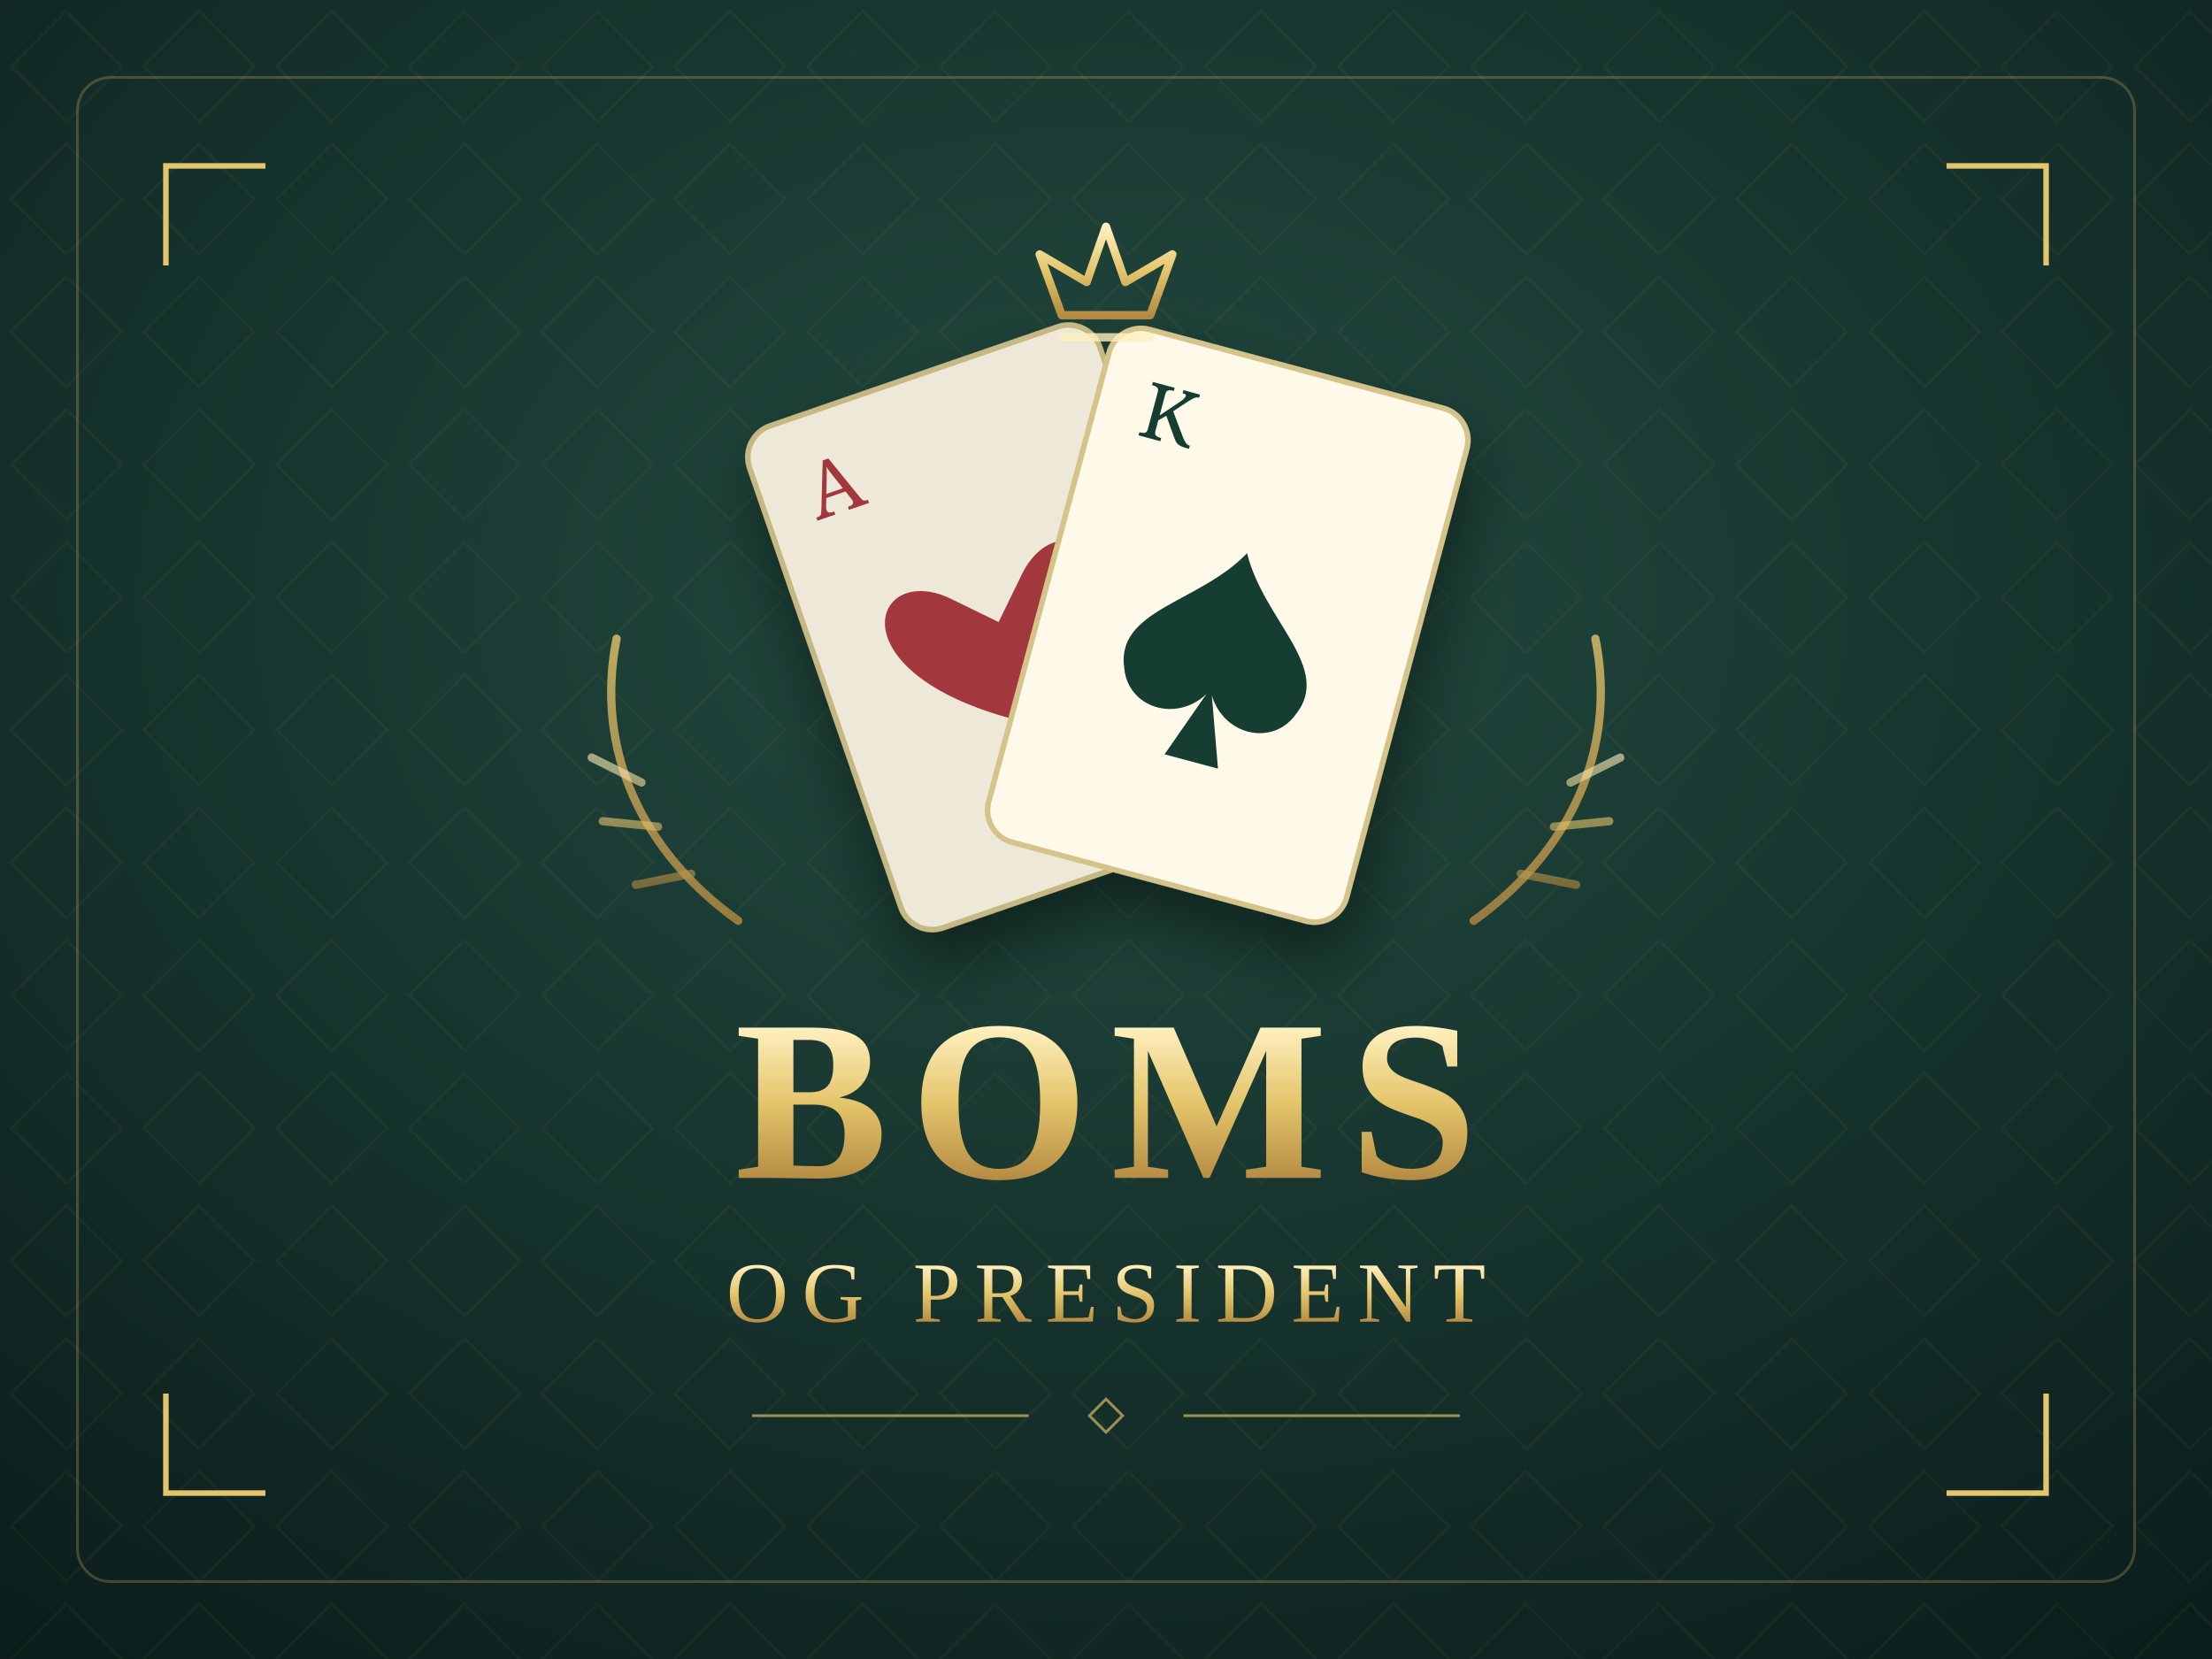
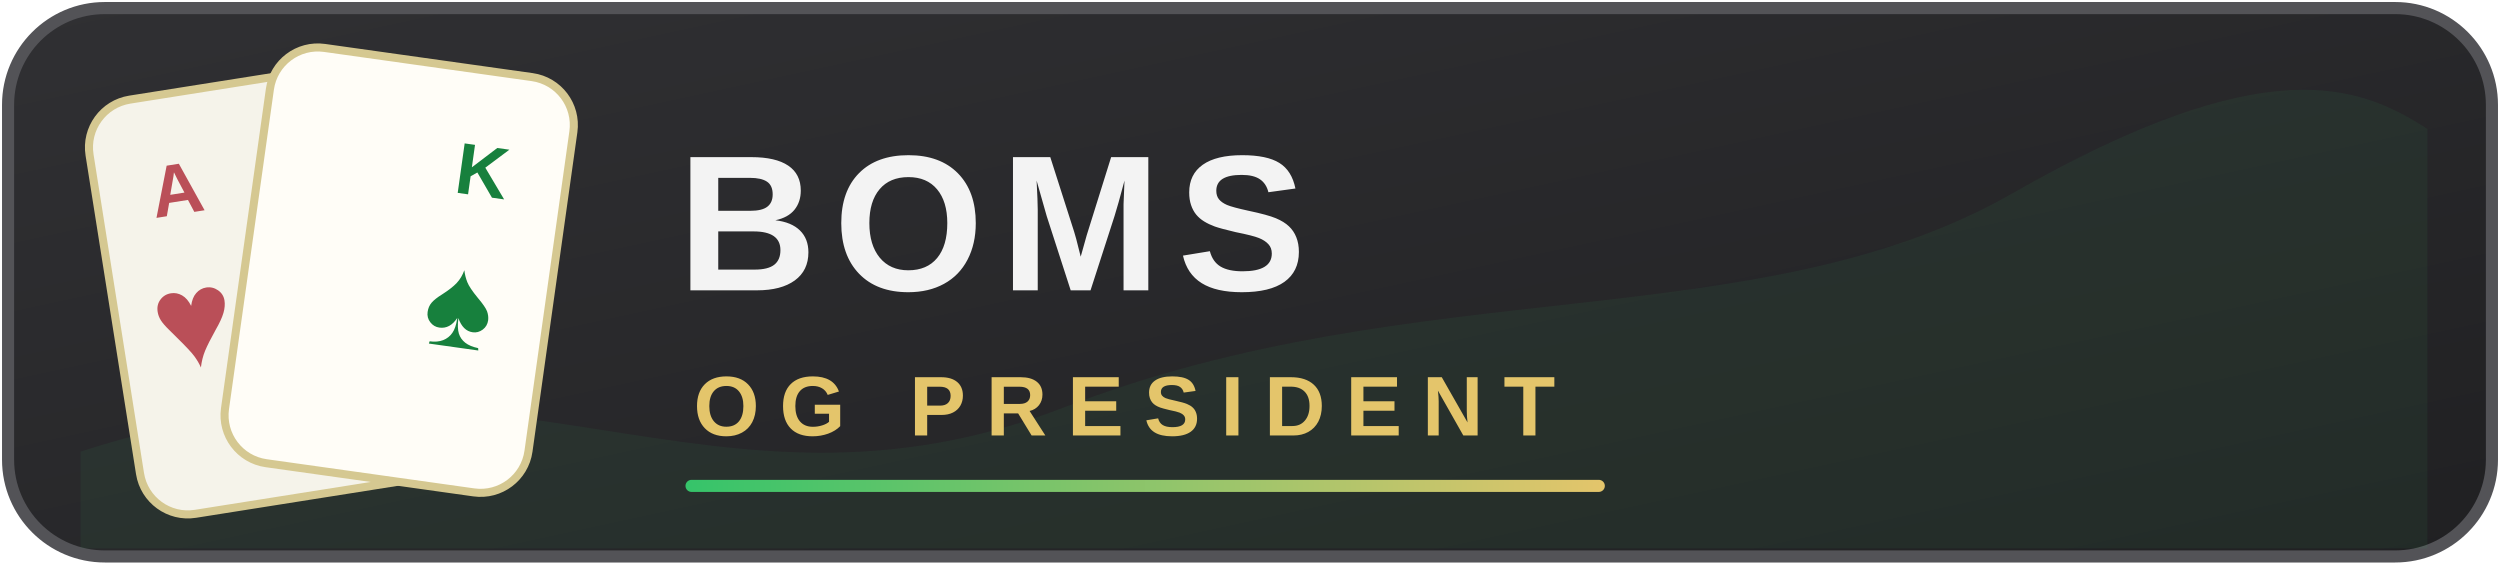
- <svg xmlns="http://www.w3.org/2000/svg" viewBox="0 0 800 600" role="img" aria-labelledby="title">
+ <svg xmlns="http://www.w3.org/2000/svg" viewBox="0 0 620 140" role="img">
  <defs>
-     <radialGradient id="felt" cx=".5" cy=".36" r=".8">
-       <stop stop-color="#234c41" />
-       <stop offset="1" stop-color="#0b1d1b" />
-     </radialGradient>
-     <linearGradient id="gold" x2="0" y2="1">
-       <stop stop-color="#fff0bf" />
-       <stop offset=".5" stop-color="#e4c56b" />
-       <stop offset="1" stop-color="#b58b43" />
+     <linearGradient id="logo-panel" x1="0" y1="0" x2="1" y2="1">
+       <stop offset="0" stop-color="#303033" />
+       <stop offset="1" stop-color="#202022" />
    </linearGradient>
-     <pattern id="diamonds" width="48" height="48" patternUnits="userSpaceOnUse">
-       <path d="m24 4 20 20-20 20L4 24Z" fill="none" stroke="#e4c56b" stroke-opacity=".045" />
-     </pattern>
-     <filter id="shadow" x="-.5" y="-.5" width="2" height="2">
-       <feDropShadow dy="12" stdDeviation="12" flood-color="#020b08" flood-opacity=".45" />
-     </filter>
+     <linearGradient id="logo-accent" x1="0" y1="0" x2="1" y2="0">
+       <stop offset="0" stop-color="#35c46a" />
+       <stop offset="1" stop-color="#e4c56b" />
+     </linearGradient>
  </defs>
-   <path fill="url(#felt)" d="M0 0h800v600H0z" />
-   <path fill="url(#diamonds)" d="M0 0h800v600H0z" />
-   <rect x="28" y="28" width="744" height="544" rx="12" fill="none" stroke="#e4c56b" stroke-opacity=".25" />
-   <path d="M60 96V60h36m608 0h36v36M60 504v36h36m608 0h36v-36" fill="none" stroke="#e4c56b" stroke-width="2" />
-   <g filter="url(#shadow)">
-     <g transform="rotate(-19 365 230)">
-       <rect x="296" y="130" width="134" height="192" rx="12" fill="#eee8d9" stroke="#c6b882" stroke-width="2" />
-       <text x="313" y="168" fill="#a2373c" font-family="Georgia,serif" font-size="28">A</text>
-       <path d="M363 263c-64-39-37-75-14-53l14 14 14-14c23-22 50 14-14 53Z" fill="#a2373c" />
+   <rect x="2" y="2" width="616" height="136" rx="24" fill="url(#logo-panel)" stroke="#535357" stroke-width="3" />
+   <path d="M20 112C125 78 176 135 264 101s172-17 235-53 86-27 103-16v104H20z" fill="#35c46a" opacity=".07" />
+   <g font-family="Segoe UI,Arial,sans-serif" font-weight="700" text-anchor="middle">
+     <g transform="rotate(-9 66 72)">
+       <rect x="28" y="20" width="76" height="104" rx="12" fill="#f5f3ea" stroke="#d5c891" stroke-width="2" />
+       <text x="48" y="50" fill="#ba4f58" font-size="18">A</text>
+       <text x="47" y="88" fill="#ba4f58" font-size="34">♥</text>
    </g>
-     <g transform="rotate(15 443 230)">
-       <rect x="376" y="130" width="134" height="192" rx="12" fill="#fff9e9" stroke="#d4c38a" stroke-width="2" />
-       <text x="393" y="168" fill="#153c32" font-family="Georgia,serif" font-size="28">K</text>
-       <path d="M443 199c-12 22-41 32-32 52 5 13 23 14 31 1l-9 25h20l-9-25c8 13 26 12 31-1 9-20-20-30-32-52Z" fill="#153c32" />
+     <g transform="rotate(8 99 67)">
+       <rect x="61" y="15" width="76" height="104" rx="12" fill="#fffdf7" stroke="#d5c891" stroke-width="2" />
+       <text x="116" y="46" fill="#17803d" font-size="18">K</text>
+       <text x="115" y="84" fill="#17803d" font-size="32">♠</text>
    </g>
  </g>
-   <g fill="none" stroke="url(#gold)" stroke-width="3" stroke-linecap="round" stroke-linejoin="round">
-     <path d="m376 92 8 22h32l8-22-17 10-7-20-7 20Z" />
-     <path d="M384 122h32M267 333c-35-25-52-62-44-102m310 102c35-25 52-62 44-102" opacity=".8" />
-     <path d="m232 283-18-9m24 25-20-2m32 19-20 4m338-37 18-9m-24 25 20-2m-32 19 20 4" opacity=".6" />
-   </g>
-   <g text-anchor="middle" fill="url(#gold)" font-family="Georgia,'Times New Roman',serif">
-     <text x="400" y="426" font-size="83" font-weight="700" letter-spacing="8">BOMS</text>
-     <text x="400" y="478" font-size="31" letter-spacing="5">OG PRESIDENT</text>
-   </g>
-   <path d="M272 512h100m56 0h100m-128-6 6 6-6 6-6-6Z" fill="none" stroke="#e4c56b" stroke-opacity=".65" />
+   <text x="168" y="72" fill="#f3f3f3" font-family="Segoe UI,Arial,sans-serif" font-size="48" font-weight="800" letter-spacing="4">BOMS</text>
+   <text x="172" y="108" fill="#e4c56b" font-family="Segoe UI,Arial,sans-serif" font-size="21" font-weight="700" letter-spacing="5">OG PRESIDENT</text>
+   <rect x="170" y="119" width="228" height="3" rx="1.5" fill="url(#logo-accent)" />
</svg>
